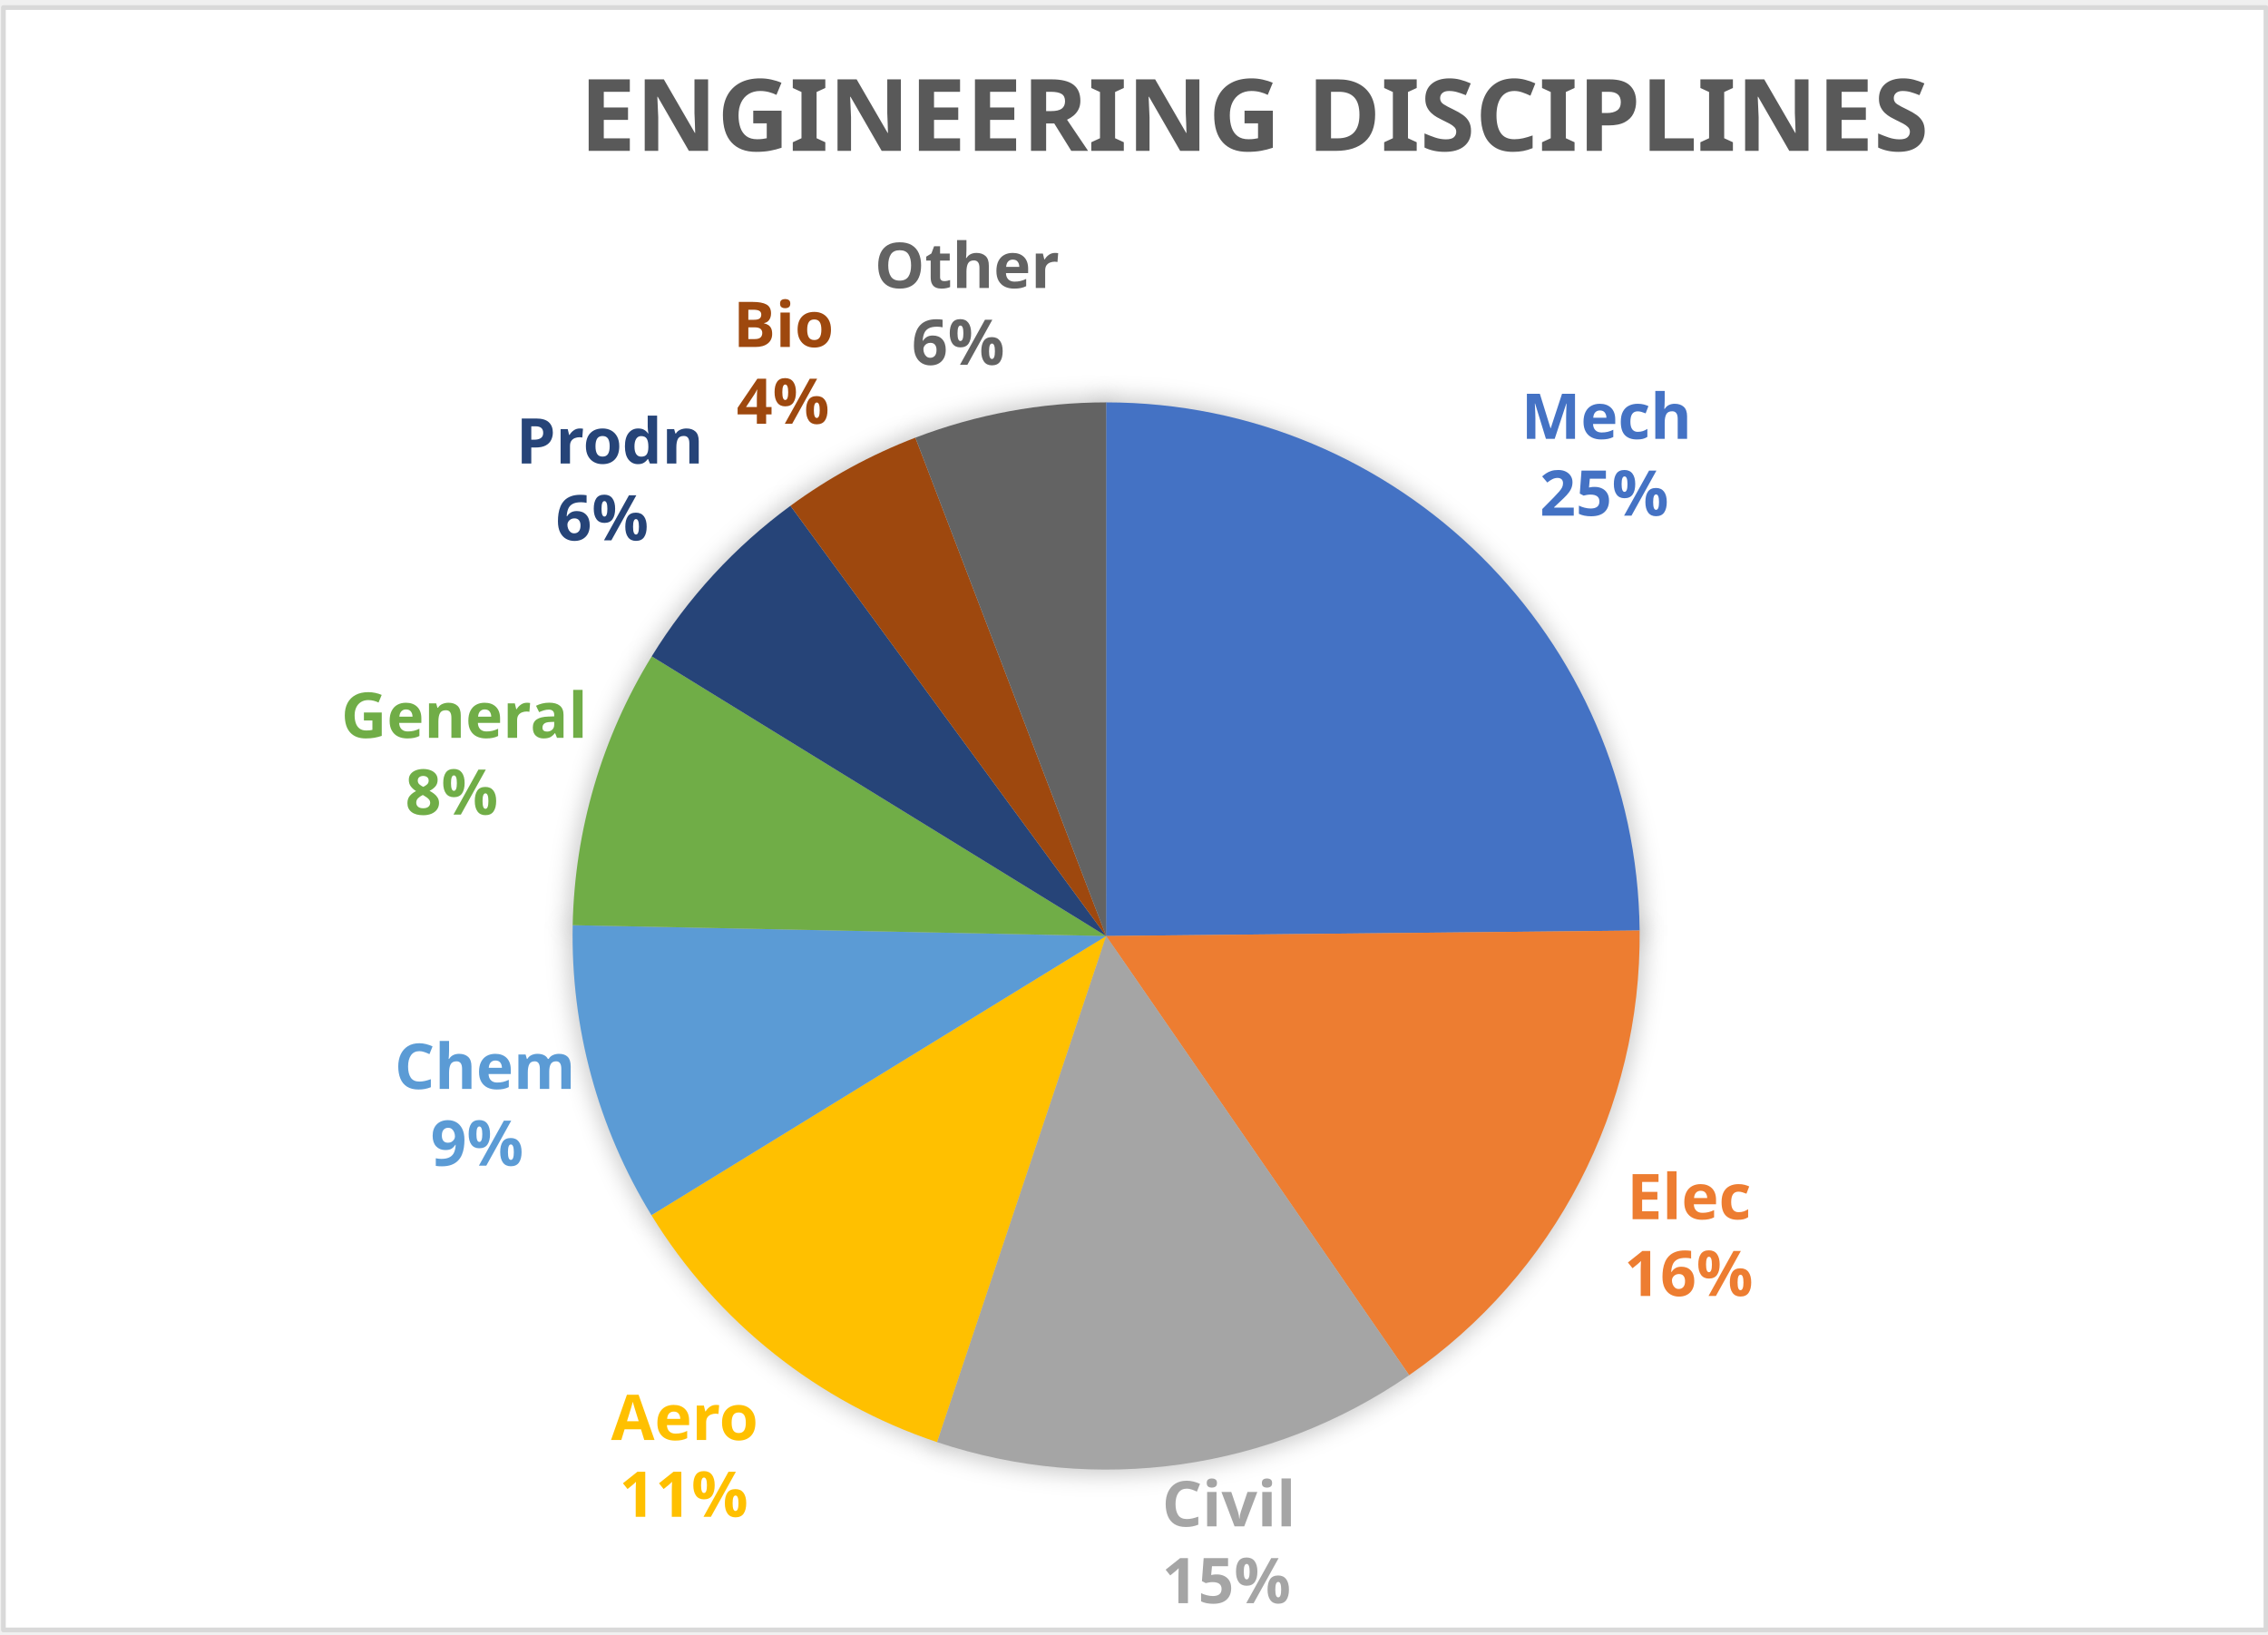
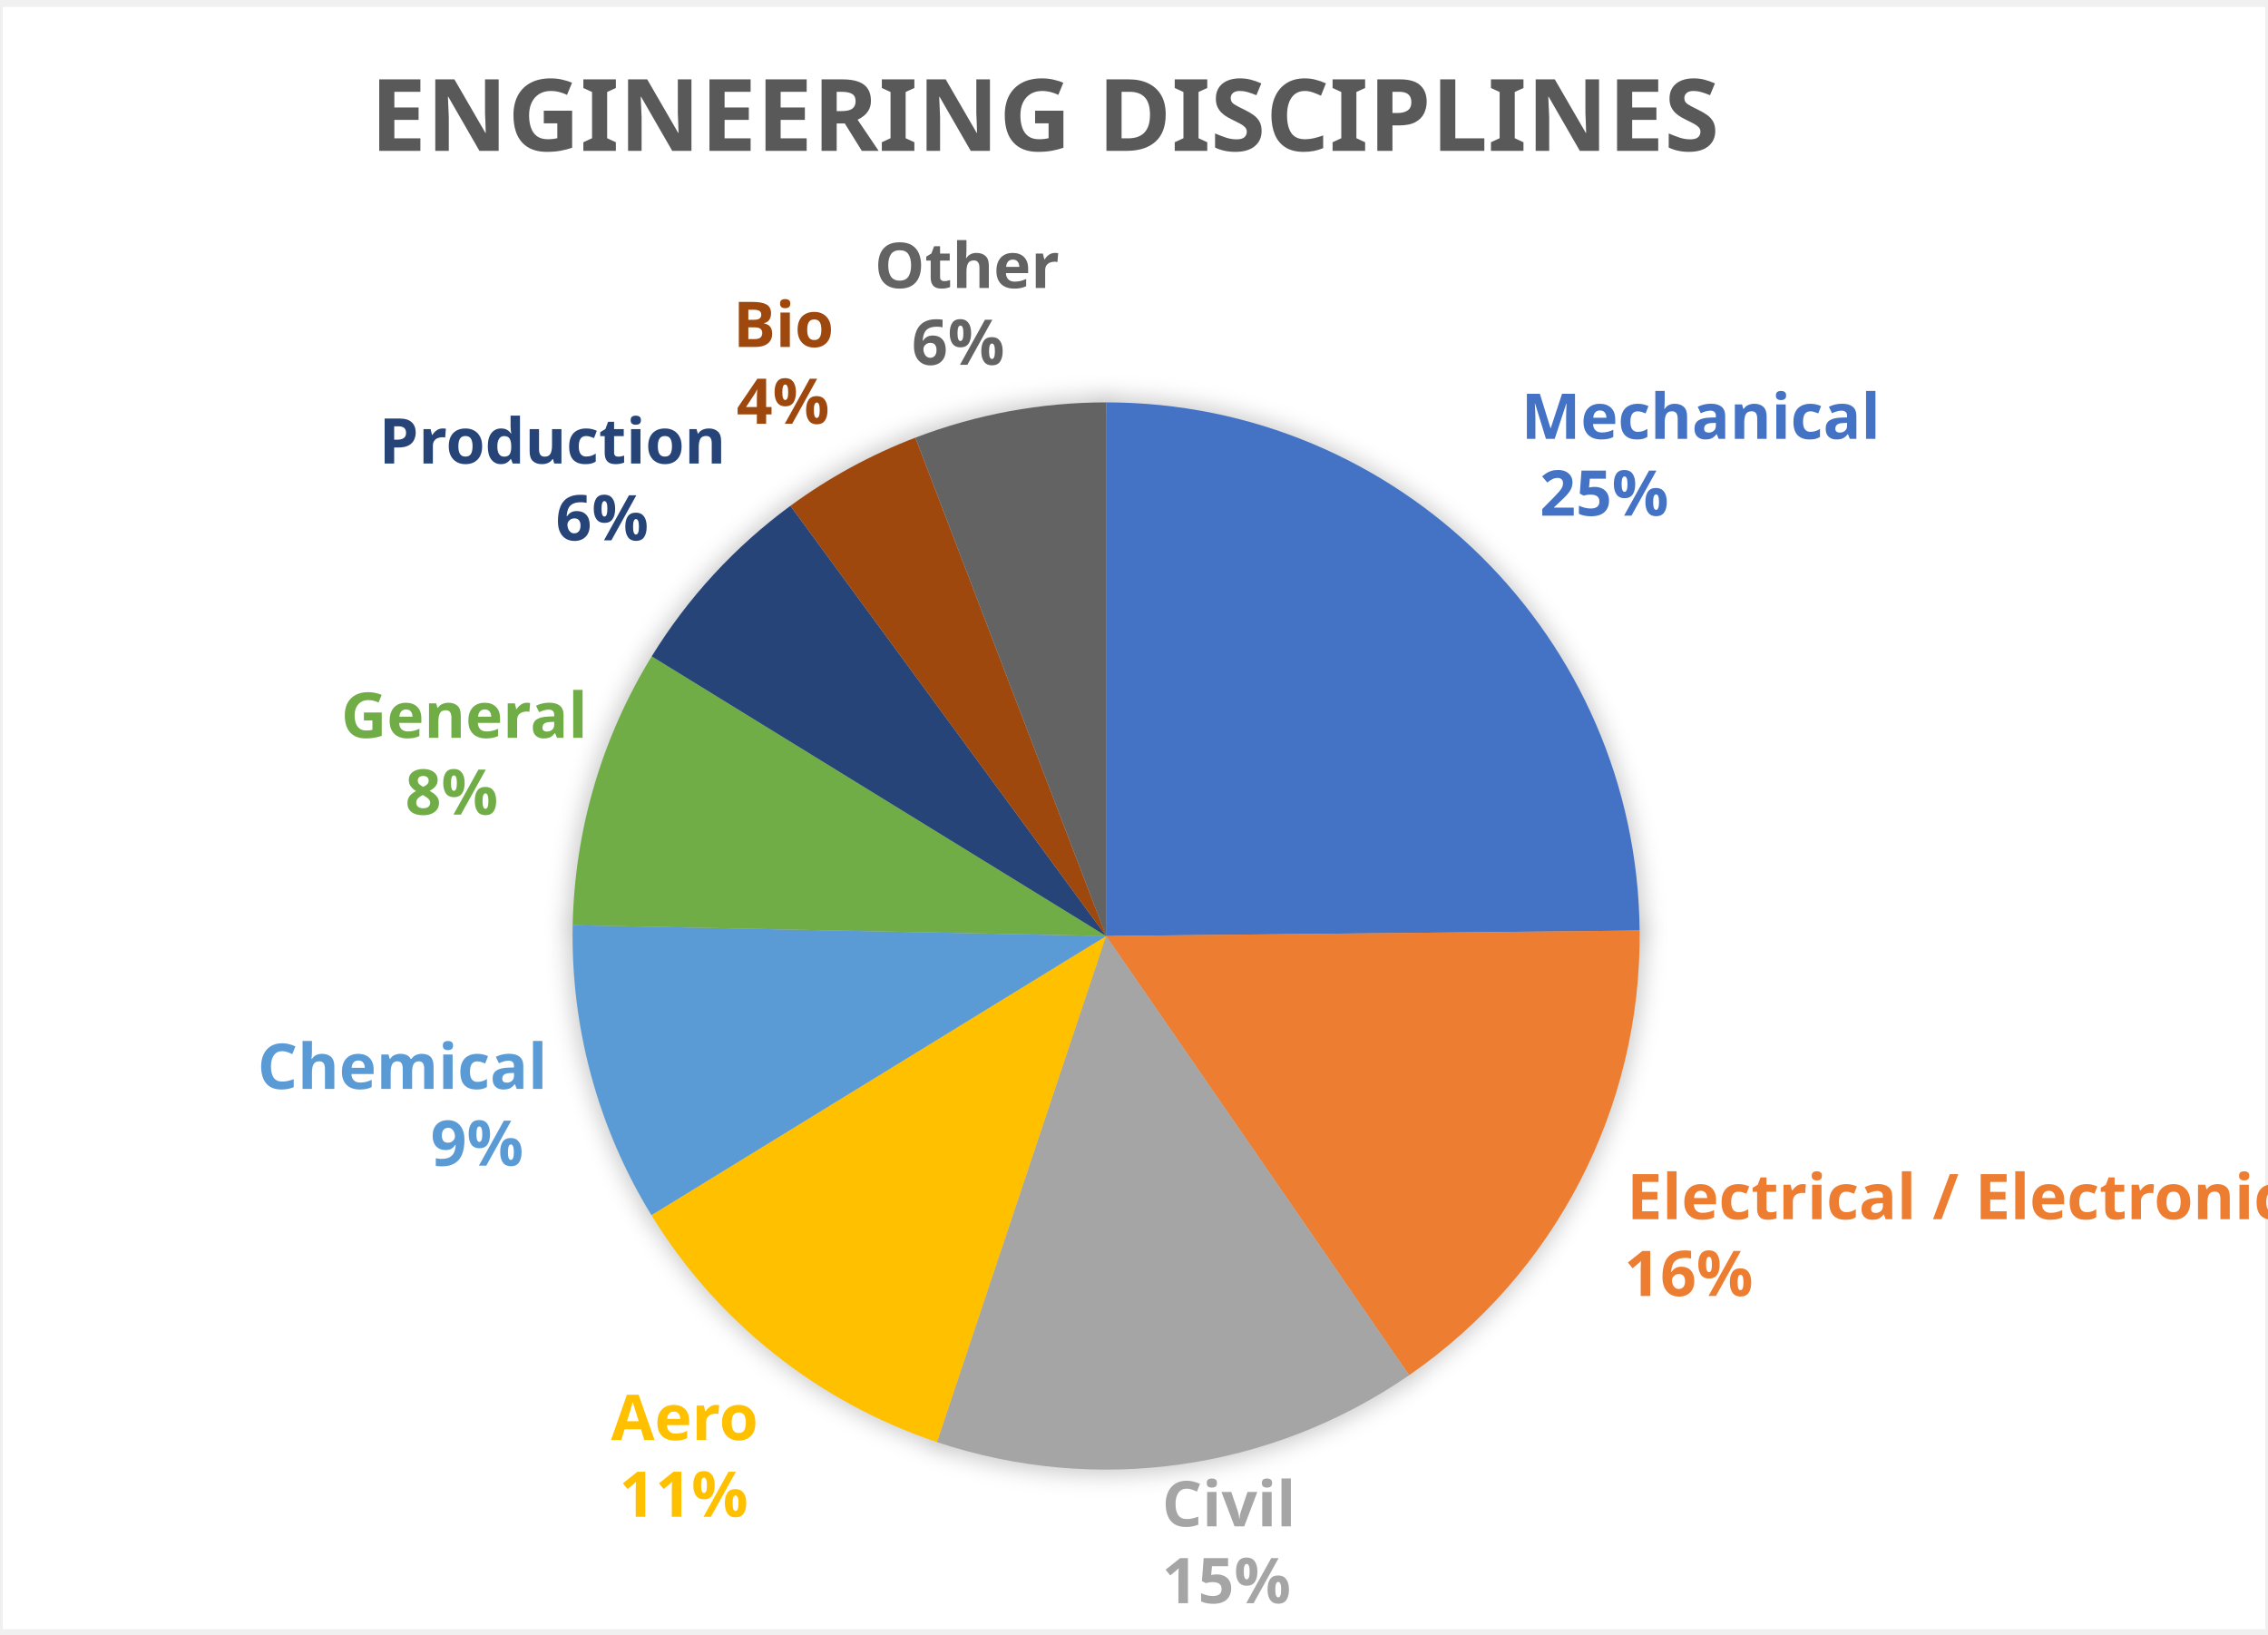
<svg xmlns="http://www.w3.org/2000/svg" width="1654" height="1192" xml:space="preserve" overflow="hidden">
  <defs>
    <filter id="fx0" x="-10%" y="-10%" width="120%" height="120%" filterUnits="userSpaceOnUse" primitiveUnits="userSpaceOnUse">
      <feComponentTransfer color-interpolation-filters="sRGB">
        <feFuncR type="discrete" tableValues="0 0" />
        <feFuncG type="discrete" tableValues="0 0" />
        <feFuncB type="discrete" tableValues="0 0" />
        <feFuncA type="linear" slope="0.2" intercept="0" />
      </feComponentTransfer>
      <feGaussianBlur stdDeviation="7.639 7.639" />
    </filter>
    <filter id="fx1" x="-10%" y="-10%" width="120%" height="120%" filterUnits="userSpaceOnUse" primitiveUnits="userSpaceOnUse">
      <feComponentTransfer color-interpolation-filters="sRGB">
        <feFuncR type="discrete" tableValues="0 0" />
        <feFuncG type="discrete" tableValues="0 0" />
        <feFuncB type="discrete" tableValues="0 0" />
        <feFuncA type="linear" slope="0.2" intercept="0" />
      </feComponentTransfer>
      <feGaussianBlur stdDeviation="7.639 7.639" />
    </filter>
    <filter id="fx2" x="-10%" y="-10%" width="120%" height="120%" filterUnits="userSpaceOnUse" primitiveUnits="userSpaceOnUse">
      <feComponentTransfer color-interpolation-filters="sRGB">
        <feFuncR type="discrete" tableValues="0 0" />
        <feFuncG type="discrete" tableValues="0 0" />
        <feFuncB type="discrete" tableValues="0 0" />
        <feFuncA type="linear" slope="0.2" intercept="0" />
      </feComponentTransfer>
      <feGaussianBlur stdDeviation="7.639 7.639" />
    </filter>
    <filter id="fx3" x="-10%" y="-10%" width="120%" height="120%" filterUnits="userSpaceOnUse" primitiveUnits="userSpaceOnUse">
      <feComponentTransfer color-interpolation-filters="sRGB">
        <feFuncR type="discrete" tableValues="0 0" />
        <feFuncG type="discrete" tableValues="0 0" />
        <feFuncB type="discrete" tableValues="0 0" />
        <feFuncA type="linear" slope="0.2" intercept="0" />
      </feComponentTransfer>
      <feGaussianBlur stdDeviation="7.639 7.639" />
    </filter>
    <filter id="fx4" x="-10%" y="-10%" width="120%" height="120%" filterUnits="userSpaceOnUse" primitiveUnits="userSpaceOnUse">
      <feComponentTransfer color-interpolation-filters="sRGB">
        <feFuncR type="discrete" tableValues="0 0" />
        <feFuncG type="discrete" tableValues="0 0" />
        <feFuncB type="discrete" tableValues="0 0" />
        <feFuncA type="linear" slope="0.2" intercept="0" />
      </feComponentTransfer>
      <feGaussianBlur stdDeviation="7.639 7.639" />
    </filter>
    <filter id="fx5" x="-10%" y="-10%" width="120%" height="120%" filterUnits="userSpaceOnUse" primitiveUnits="userSpaceOnUse">
      <feComponentTransfer color-interpolation-filters="sRGB">
        <feFuncR type="discrete" tableValues="0 0" />
        <feFuncG type="discrete" tableValues="0 0" />
        <feFuncB type="discrete" tableValues="0 0" />
        <feFuncA type="linear" slope="0.2" intercept="0" />
      </feComponentTransfer>
      <feGaussianBlur stdDeviation="7.639 7.639" />
    </filter>
    <filter id="fx6" x="-10%" y="-10%" width="120%" height="120%" filterUnits="userSpaceOnUse" primitiveUnits="userSpaceOnUse">
      <feComponentTransfer color-interpolation-filters="sRGB">
        <feFuncR type="discrete" tableValues="0 0" />
        <feFuncG type="discrete" tableValues="0 0" />
        <feFuncB type="discrete" tableValues="0 0" />
        <feFuncA type="linear" slope="0.2" intercept="0" />
      </feComponentTransfer>
      <feGaussianBlur stdDeviation="7.639 7.639" />
    </filter>
    <filter id="fx7" x="-10%" y="-10%" width="120%" height="120%" filterUnits="userSpaceOnUse" primitiveUnits="userSpaceOnUse">
      <feComponentTransfer color-interpolation-filters="sRGB">
        <feFuncR type="discrete" tableValues="0 0" />
        <feFuncG type="discrete" tableValues="0 0" />
        <feFuncB type="discrete" tableValues="0 0" />
        <feFuncA type="linear" slope="0.2" intercept="0" />
      </feComponentTransfer>
      <feGaussianBlur stdDeviation="7.639 7.639" />
    </filter>
    <filter id="fx8" x="-10%" y="-10%" width="120%" height="120%" filterUnits="userSpaceOnUse" primitiveUnits="userSpaceOnUse">
      <feComponentTransfer color-interpolation-filters="sRGB">
        <feFuncR type="discrete" tableValues="0 0" />
        <feFuncG type="discrete" tableValues="0 0" />
        <feFuncB type="discrete" tableValues="0 0" />
        <feFuncA type="linear" slope="0.2" intercept="0" />
      </feComponentTransfer>
      <feGaussianBlur stdDeviation="7.639 7.639" />
    </filter>
    <clipPath id="clip9">
      <rect x="1430" y="2786" width="1654" height="1192" />
    </clipPath>
    <clipPath id="clip10">
      <rect x="1430" y="2786" width="1654" height="1192" />
    </clipPath>
    <clipPath id="clip11">
      <rect x="0.859" y="0.605" width="442.688" height="442.709" />
    </clipPath>
    <clipPath id="clip12">
      <rect x="0.859" y="1.337" width="444.047" height="376.584" />
    </clipPath>
    <clipPath id="clip13">
      <rect x="0.976" y="0.698" width="397.026" height="461.805" />
    </clipPath>
    <clipPath id="clip14">
      <rect x="0.846" y="0.899" width="384.053" height="422.244" />
    </clipPath>
    <clipPath id="clip15">
      <rect x="-0.693" y="0.594" width="444.167" height="261.519" />
    </clipPath>
    <clipPath id="clip16">
      <rect x="0.846" y="0.645" width="442.627" height="253.817" />
    </clipPath>
    <clipPath id="clip17">
      <rect x="1.05" y="0.771" width="383.847" height="365.788" />
    </clipPath>
    <clipPath id="clip18">
      <rect x="1.235" y="1.578" width="280.651" height="416.479" />
    </clipPath>
    <clipPath id="clip19">
      <rect x="1.253" y="0.605" width="187.721" height="442.709" />
    </clipPath>
  </defs>
  <g clip-path="url(#clip9)" transform="translate(-1430 -2786)">
    <g clip-path="url(#clip10)">
      <rect x="1432" y="2791" width="1650" height="1183" fill="#FFFFFF" fill-opacity="1" />
      <g>
        <g clip-path="url(#clip11)" filter="url(#fx0)" transform="translate(2209 3052)">
          <g>
            <g>
              <path d="M23.776 23.521C241.369 23.521 418.388 198.726 420.63 416.307L23.776 420.397Z" fill="#4472C4" fill-rule="evenodd" fill-opacity="1" />
            </g>
          </g>
        </g>
      </g>
      <g>
        <g clip-path="url(#clip12)" filter="url(#fx1)" transform="translate(2209 3437)">
          <g>
            <g>
              <path d="M420.63 24.253C421.99 156.145 357.735 280.095 249.172 355.004L23.776 28.344Z" fill="#ED7D31" fill-rule="evenodd" fill-opacity="1" />
            </g>
          </g>
        </g>
      </g>
      <g>
        <g clip-path="url(#clip13)" filter="url(#fx2)" transform="translate(2086 3441)">
          <g>
            <g>
              <path d="M375.085 350.275C272.356 421.158 142.267 439.587 23.893 400.026L149.69 23.615Z" fill="#A5A5A5" fill-rule="evenodd" fill-opacity="1" />
            </g>
          </g>
        </g>
      </g>
      <g>
        <g clip-path="url(#clip14)" filter="url(#fx3)" transform="translate(1878 3441)">
          <g>
            <g>
              <path d="M236.186 400.227C147.752 370.672 72.547 310.924 23.762 231.463L361.983 23.816Z" fill="#FFC000" fill-rule="evenodd" fill-opacity="1" />
            </g>
          </g>
        </g>
      </g>
      <g>
        <g clip-path="url(#clip15)" filter="url(#fx4)" transform="translate(1820 3435)">
          <g>
            <g>
              <path d="M82.338 239.196C42.554 174.396 22.224 99.532 23.764 23.511L420.558 31.549Z" fill="#5B9BD5" fill-rule="evenodd" fill-opacity="1" />
            </g>
          </g>
        </g>
      </g>
      <g>
        <g clip-path="url(#clip16)" filter="url(#fx5)" transform="translate(1820 3239)">
          <g>
            <g>
              <path d="M23.763 223.507C25.195 152.812 45.488 83.784 82.544 23.562L420.557 231.545Z" fill="#70AD47" fill-rule="evenodd" fill-opacity="1" />
            </g>
          </g>
        </g>
      </g>
      <g>
        <g clip-path="url(#clip17)" filter="url(#fx6)" transform="translate(1878 3128)">
          <g>
            <g>
              <path d="M23.967 135.659C50.816 92.024 85.86 54.001 127.163 23.688L361.981 343.643Z" fill="#264478" fill-rule="evenodd" fill-opacity="1" />
            </g>
          </g>
        </g>
      </g>
      <g>
        <g clip-path="url(#clip18)" filter="url(#fx7)" transform="translate(1980 3077)">
          <g>
            <g>
              <path d="M24.152 75.186C52.726 54.215 83.98 37.166 117.081 24.495L258.969 395.14Z" fill="#9E480E" fill-rule="evenodd" fill-opacity="1" />
            </g>
          </g>
        </g>
      </g>
      <g>
        <g clip-path="url(#clip19)" filter="url(#fx8)" transform="translate(2072 3052)">
          <g>
            <g>
              <path d="M24.169 49.752C69.465 32.412 117.556 23.521 166.057 23.521L166.058 420.397Z" fill="#636363" fill-rule="evenodd" fill-opacity="1" />
            </g>
          </g>
        </g>
      </g>
      <g>
        <path d="M2236.67 3079.41C2449.99 3079.41 2623.54 3251.18 2625.74 3464.5L2236.67 3468.51Z" fill="#4472C4" fill-rule="evenodd" fill-opacity="1" />
      </g>
      <g>
        <path d="M2625.74 3464.5C2627.07 3593.8 2564.08 3715.32 2457.64 3788.76L2236.67 3468.51Z" fill="#ED7D31" fill-rule="evenodd" fill-opacity="1" />
      </g>
      <g>
        <path d="M2457.64 3788.76C2356.93 3858.25 2229.39 3876.32 2113.34 3837.54L2236.67 3468.51Z" fill="#A5A5A5" fill-rule="evenodd" fill-opacity="1" />
      </g>
      <g>
        <path d="M2113.34 3837.54C2026.64 3808.56 1952.91 3749.98 1905.08 3672.08L2236.67 3468.51Z" fill="#FFC000" fill-rule="evenodd" fill-opacity="1" />
      </g>
      <g>
        <path d="M1905.08 3672.08C1866.08 3608.55 1846.14 3535.16 1847.65 3460.62L2236.67 3468.51Z" fill="#5B9BD5" fill-rule="evenodd" fill-opacity="1" />
      </g>
      <g>
        <path d="M1847.65 3460.63C1849.06 3391.32 1868.95 3323.64 1905.28 3264.6L2236.67 3468.51Z" fill="#70AD47" fill-rule="evenodd" fill-opacity="1" />
      </g>
      <g>
        <path d="M1905.28 3264.6C1931.6 3221.82 1965.96 3184.54 2006.45 3154.82L2236.67 3468.51Z" fill="#264478" fill-rule="evenodd" fill-opacity="1" />
      </g>
      <g>
        <path d="M2006.45 3154.83C2034.47 3134.27 2065.11 3117.55 2097.56 3105.13L2236.67 3468.51Z" fill="#9E480E" fill-rule="evenodd" fill-opacity="1" />
      </g>
      <g>
        <path d="M2097.56 3105.13C2141.97 3088.13 2189.12 3079.41 2236.67 3079.41L2236.67 3468.51Z" fill="#636363" fill-rule="evenodd" fill-opacity="1" />
      </g>
      <g>
-         <text fill="#4472C4" fill-opacity="1" font-family="Calibri,Calibri_MSFontService,sans-serif" font-style="normal" font-variant="normal" font-weight="700" font-stretch="normal" font-size="46" text-anchor="start" direction="ltr" writing-mode="lr-tb" unicode-bidi="normal" text-decoration="none" transform="matrix(1 0 0 1 2539.38 3106)">Mech</text>
+         <text fill="#4472C4" fill-opacity="1" font-family="Calibri,Calibri_MSFontService,sans-serif" font-style="normal" font-variant="normal" font-weight="700" font-stretch="normal" font-size="46" text-anchor="start" direction="ltr" writing-mode="lr-tb" unicode-bidi="normal" text-decoration="none" transform="matrix(1 0 0 1 2539.38 3106)">Mechanical</text>
      </g>
      <g>
        <text fill="#4472C4" fill-opacity="1" font-family="Calibri,Calibri_MSFontService,sans-serif" font-style="normal" font-variant="normal" font-weight="700" font-stretch="normal" font-size="46" text-anchor="start" direction="ltr" writing-mode="lr-tb" unicode-bidi="normal" text-decoration="none" transform="matrix(1 0 0 1 2552.9 3162)">25%</text>
      </g>
      <g>
-         <text fill="#ED7D31" fill-opacity="1" font-family="Calibri,Calibri_MSFontService,sans-serif" font-style="normal" font-variant="normal" font-weight="700" font-stretch="normal" font-size="46" text-anchor="start" direction="ltr" writing-mode="lr-tb" unicode-bidi="normal" text-decoration="none" transform="matrix(1 0 0 1 2616.47 3675)">Elec</text>
+         <text fill="#ED7D31" fill-opacity="1" font-family="Calibri,Calibri_MSFontService,sans-serif" font-style="normal" font-variant="normal" font-weight="700" font-stretch="normal" font-size="46" text-anchor="start" direction="ltr" writing-mode="lr-tb" unicode-bidi="normal" text-decoration="none" transform="matrix(1 0 0 1 2616.47 3675)">Electrical / Electronic</text>
      </g>
      <g>
        <text fill="#ED7D31" fill-opacity="1" font-family="Calibri,Calibri_MSFontService,sans-serif" font-style="normal" font-variant="normal" font-weight="700" font-stretch="normal" font-size="46" text-anchor="start" direction="ltr" writing-mode="lr-tb" unicode-bidi="normal" text-decoration="none" transform="matrix(1 0 0 1 2614.48 3731)">16%</text>
      </g>
      <g>
        <text fill="#A5A5A5" fill-opacity="1" font-family="Calibri,Calibri_MSFontService,sans-serif" font-style="normal" font-variant="normal" font-weight="700" font-stretch="normal" font-size="46" text-anchor="start" direction="ltr" writing-mode="lr-tb" unicode-bidi="normal" text-decoration="none" transform="matrix(1 0 0 1 2277.44 3899)">Civil</text>
      </g>
      <g>
        <text fill="#A5A5A5" fill-opacity="1" font-family="Calibri,Calibri_MSFontService,sans-serif" font-style="normal" font-variant="normal" font-weight="700" font-stretch="normal" font-size="46" text-anchor="start" direction="ltr" writing-mode="lr-tb" unicode-bidi="normal" text-decoration="none" transform="matrix(1 0 0 1 2277.35 3955)">15%</text>
      </g>
      <g>
        <text fill="#FFC000" fill-opacity="1" font-family="Calibri,Calibri_MSFontService,sans-serif" font-style="normal" font-variant="normal" font-weight="700" font-stretch="normal" font-size="46" text-anchor="start" direction="ltr" writing-mode="lr-tb" unicode-bidi="normal" text-decoration="none" transform="matrix(1 0 0 1 1875.61 3836)">Aero</text>
      </g>
      <g>
        <text fill="#FFC000" fill-opacity="1" font-family="Calibri,Calibri_MSFontService,sans-serif" font-style="normal" font-variant="normal" font-weight="700" font-stretch="normal" font-size="46" text-anchor="start" direction="ltr" writing-mode="lr-tb" unicode-bidi="normal" text-decoration="none" transform="matrix(1 0 0 1 1881.57 3892)">11%</text>
      </g>
      <g>
-         <text fill="#5B9BD5" fill-opacity="1" font-family="Calibri,Calibri_MSFontService,sans-serif" font-style="normal" font-variant="normal" font-weight="700" font-stretch="normal" font-size="46" text-anchor="start" direction="ltr" writing-mode="lr-tb" unicode-bidi="normal" text-decoration="none" transform="matrix(1 0 0 1 1717.76 3580)">Chem</text>
+         <text fill="#5B9BD5" fill-opacity="1" font-family="Calibri,Calibri_MSFontService,sans-serif" font-style="normal" font-variant="normal" font-weight="700" font-stretch="normal" font-size="46" text-anchor="start" direction="ltr" writing-mode="lr-tb" unicode-bidi="normal" text-decoration="none" transform="matrix(1 0 0 1 1617.76 3580)">Chemical</text>
      </g>
      <g>
        <text fill="#5B9BD5" fill-opacity="1" font-family="Calibri,Calibri_MSFontService,sans-serif" font-style="normal" font-variant="normal" font-weight="700" font-stretch="normal" font-size="46" text-anchor="start" direction="ltr" writing-mode="lr-tb" unicode-bidi="normal" text-decoration="none" transform="matrix(1 0 0 1 1744.05 3636)">9%</text>
      </g>
      <g>
        <text fill="#70AD47" fill-opacity="1" font-family="Calibri,Calibri_MSFontService,sans-serif" font-style="normal" font-variant="normal" font-weight="700" font-stretch="normal" font-size="46" text-anchor="start" direction="ltr" writing-mode="lr-tb" unicode-bidi="normal" text-decoration="none" transform="matrix(1 0 0 1 1678.78 3324)">General</text>
      </g>
      <g>
        <text fill="#70AD47" fill-opacity="1" font-family="Calibri,Calibri_MSFontService,sans-serif" font-style="normal" font-variant="normal" font-weight="700" font-stretch="normal" font-size="46" text-anchor="start" direction="ltr" writing-mode="lr-tb" unicode-bidi="normal" text-decoration="none" transform="matrix(1 0 0 1 1725.51 3380)">8%</text>
      </g>
      <g>
-         <text fill="#264478" fill-opacity="1" font-family="Calibri,Calibri_MSFontService,sans-serif" font-style="normal" font-variant="normal" font-weight="700" font-stretch="normal" font-size="46" text-anchor="start" direction="ltr" writing-mode="lr-tb" unicode-bidi="normal" text-decoration="none" transform="matrix(1 0 0 1 1806.36 3124)">Prodn</text>
+         <text fill="#264478" fill-opacity="1" font-family="Calibri,Calibri_MSFontService,sans-serif" font-style="normal" font-variant="normal" font-weight="700" font-stretch="normal" font-size="46" text-anchor="start" direction="ltr" writing-mode="lr-tb" unicode-bidi="normal" text-decoration="none" transform="matrix(1 0 0 1 1706.36 3124)">Production</text>
      </g>
      <g>
        <text fill="#264478" fill-opacity="1" font-family="Calibri,Calibri_MSFontService,sans-serif" font-style="normal" font-variant="normal" font-weight="700" font-stretch="normal" font-size="46" text-anchor="start" direction="ltr" writing-mode="lr-tb" unicode-bidi="normal" text-decoration="none" transform="matrix(1 0 0 1 1835.28 3180)">6%</text>
      </g>
      <g>
        <text fill="#9E480E" fill-opacity="1" font-family="Calibri,Calibri_MSFontService,sans-serif" font-style="normal" font-variant="normal" font-weight="700" font-stretch="normal" font-size="46" text-anchor="start" direction="ltr" writing-mode="lr-tb" unicode-bidi="normal" text-decoration="none" transform="matrix(1 0 0 1 1964.66 3039)">Bio</text>
      </g>
      <g>
        <text fill="#9E480E" fill-opacity="1" font-family="Calibri,Calibri_MSFontService,sans-serif" font-style="normal" font-variant="normal" font-weight="700" font-stretch="normal" font-size="46" text-anchor="start" direction="ltr" writing-mode="lr-tb" unicode-bidi="normal" text-decoration="none" transform="matrix(1 0 0 1 1967.14 3095)">4%</text>
      </g>
      <g>
        <text fill="#636363" fill-opacity="1" font-family="Calibri,Calibri_MSFontService,sans-serif" font-style="normal" font-variant="normal" font-weight="700" font-stretch="normal" font-size="46" text-anchor="start" direction="ltr" writing-mode="lr-tb" unicode-bidi="normal" text-decoration="none" transform="matrix(1 0 0 1 2067.79 2996)">Other</text>
      </g>
      <g>
        <text fill="#636363" fill-opacity="1" font-family="Calibri,Calibri_MSFontService,sans-serif" font-style="normal" font-variant="normal" font-weight="700" font-stretch="normal" font-size="46" text-anchor="start" direction="ltr" writing-mode="lr-tb" unicode-bidi="normal" text-decoration="none" transform="matrix(1 0 0 1 2094.9 3052)">6%</text>
      </g>
      <g>
-         <text fill="#595959" fill-opacity="1" font-family="Calibri,Calibri_MSFontService,sans-serif" font-style="normal" font-variant="normal" font-weight="700" font-stretch="normal" font-size="73" text-anchor="start" direction="ltr" writing-mode="lr-tb" unicode-bidi="normal" text-decoration="none" transform="matrix(1 0 0 1 1852.74 2896)">ENGINEERING DISCIPLINES</text>
-       </g>
-       <rect x="1432.5" y="2791.5" width="1650" height="1183" stroke="#D9D9D9" stroke-width="3.438" stroke-linecap="butt" stroke-linejoin="round" stroke-miterlimit="10" stroke-opacity="1" fill="none" />
+         <text fill="#595959" fill-opacity="1" font-family="Calibri,Calibri_MSFontService,sans-serif" font-style="normal" font-variant="normal" font-weight="700" font-stretch="normal" font-size="73" text-anchor="start" direction="ltr" writing-mode="lr-tb" unicode-bidi="normal" text-decoration="none" transform="matrix(1 0 0 1 1700 2896)">ENGINEERING DISCIPLINES</text>
+       </g>
    </g>
  </g>
</svg>
